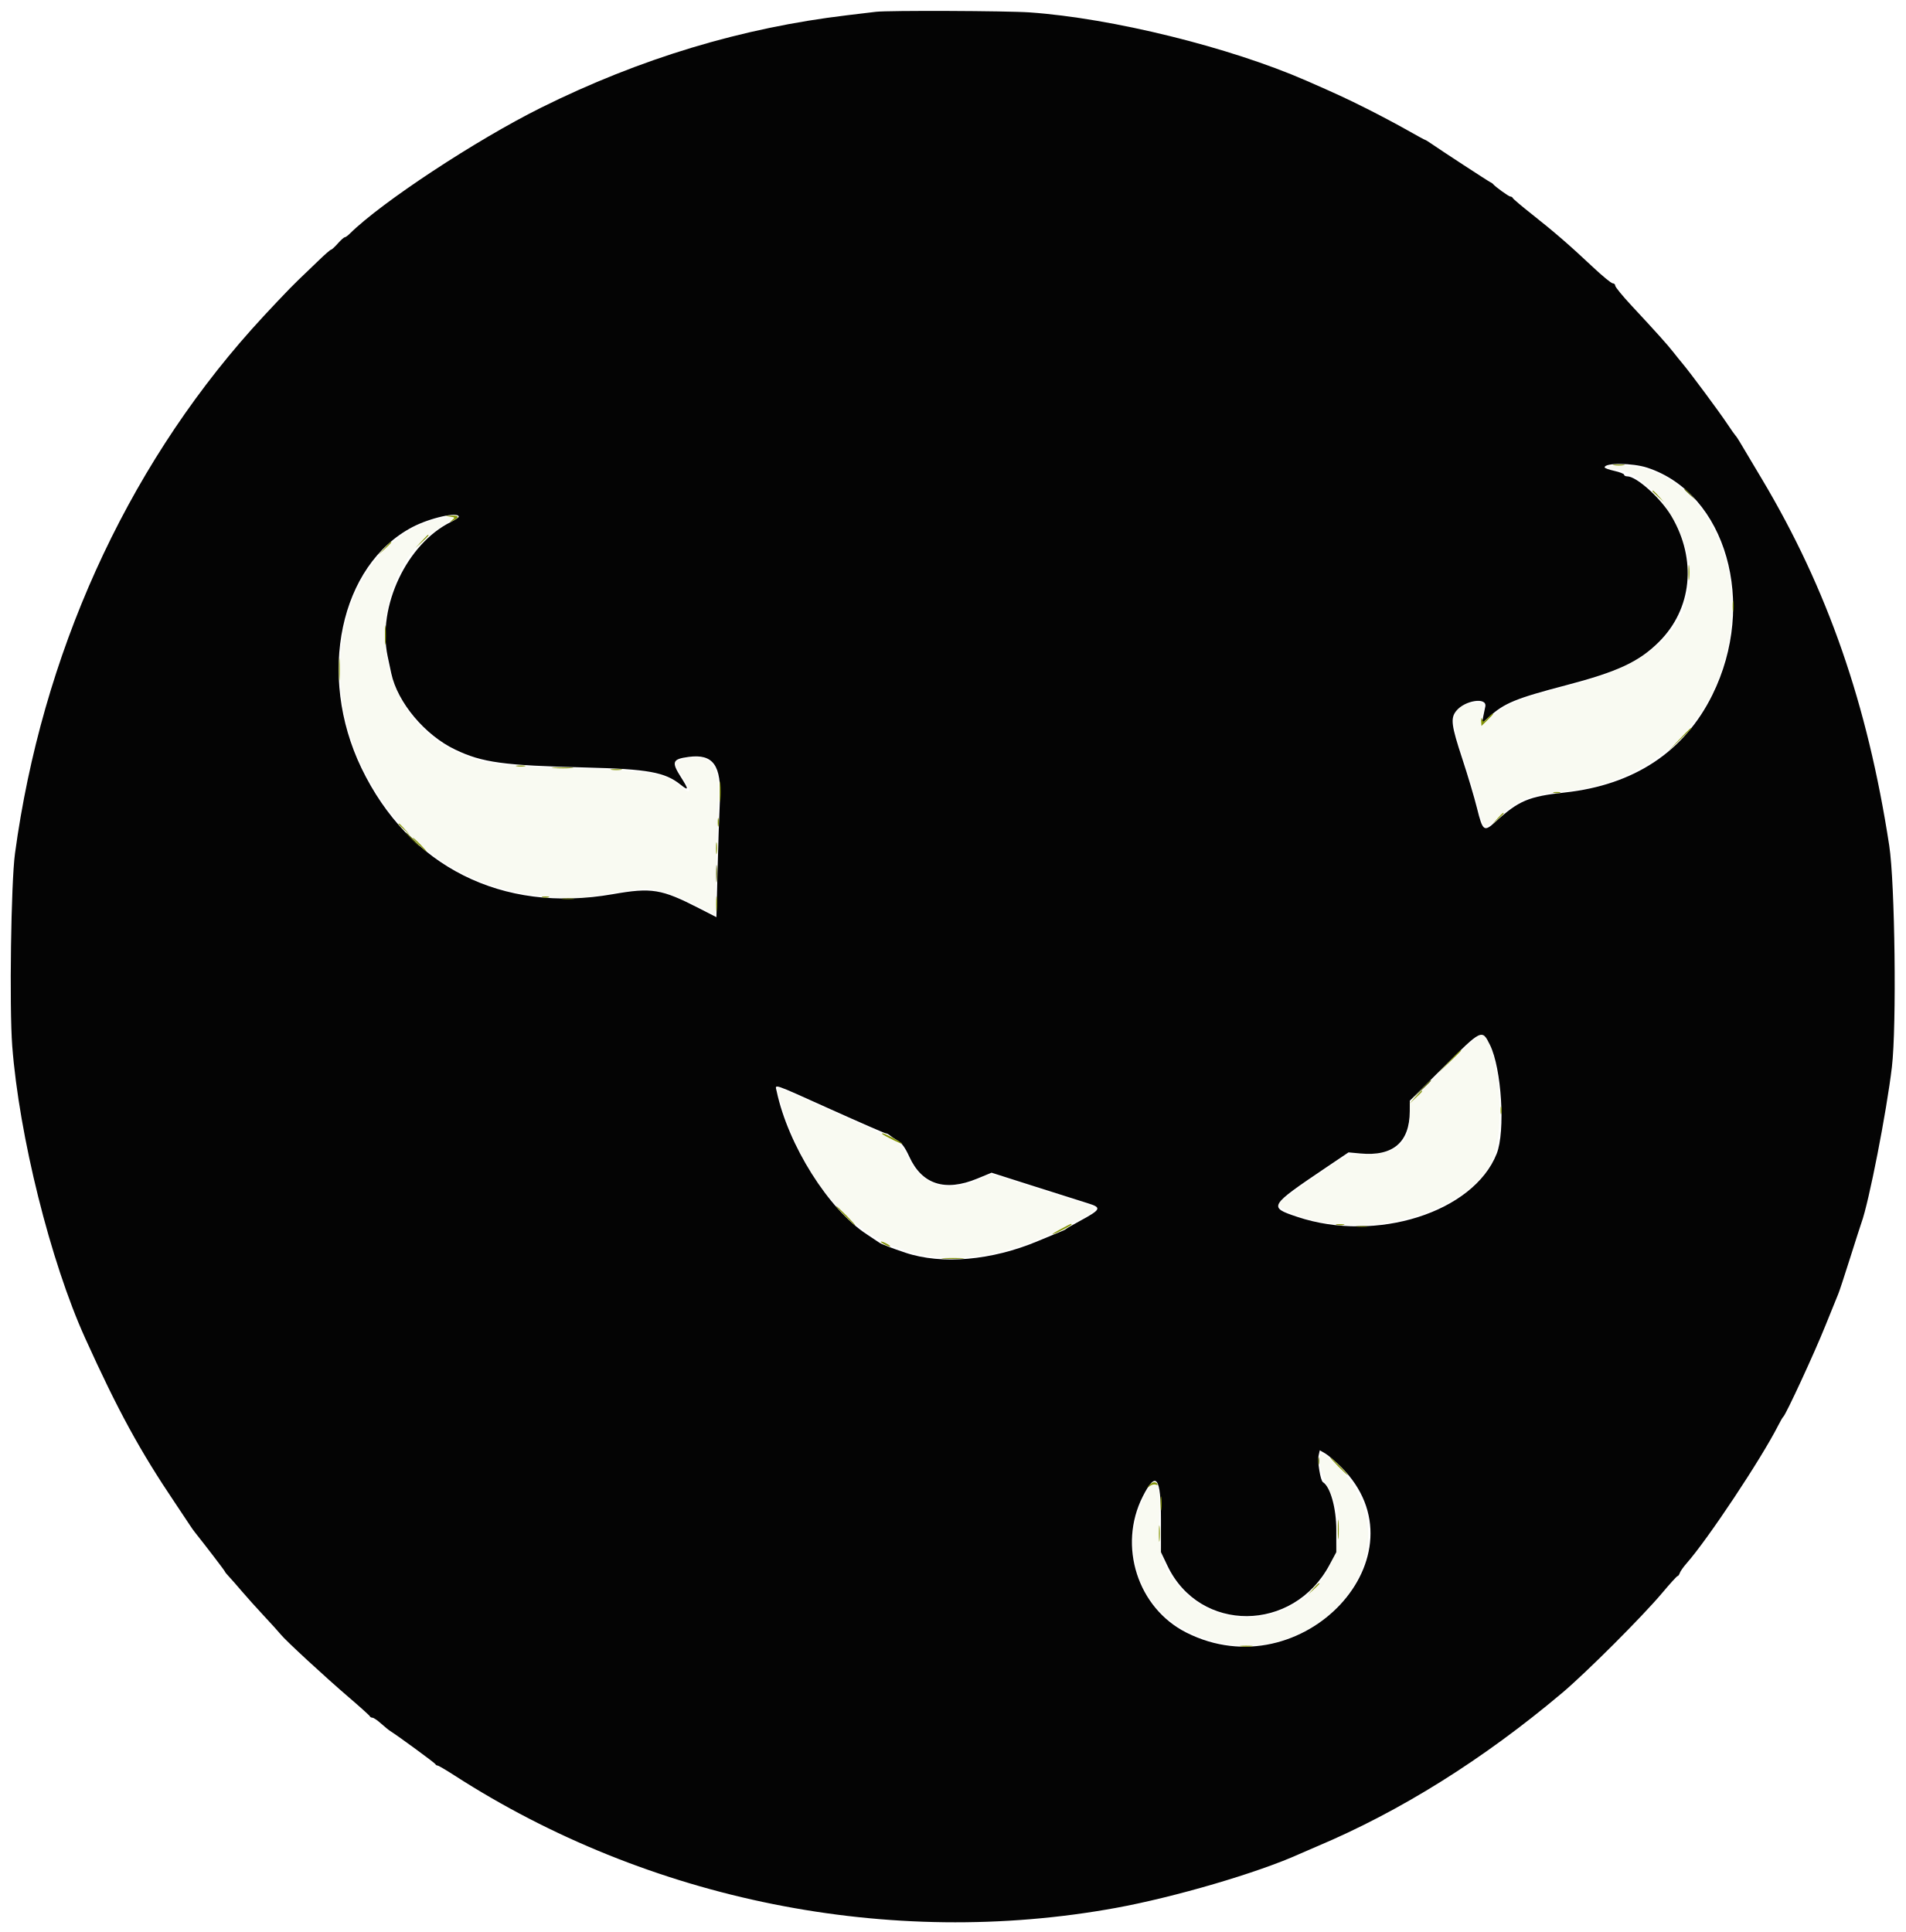
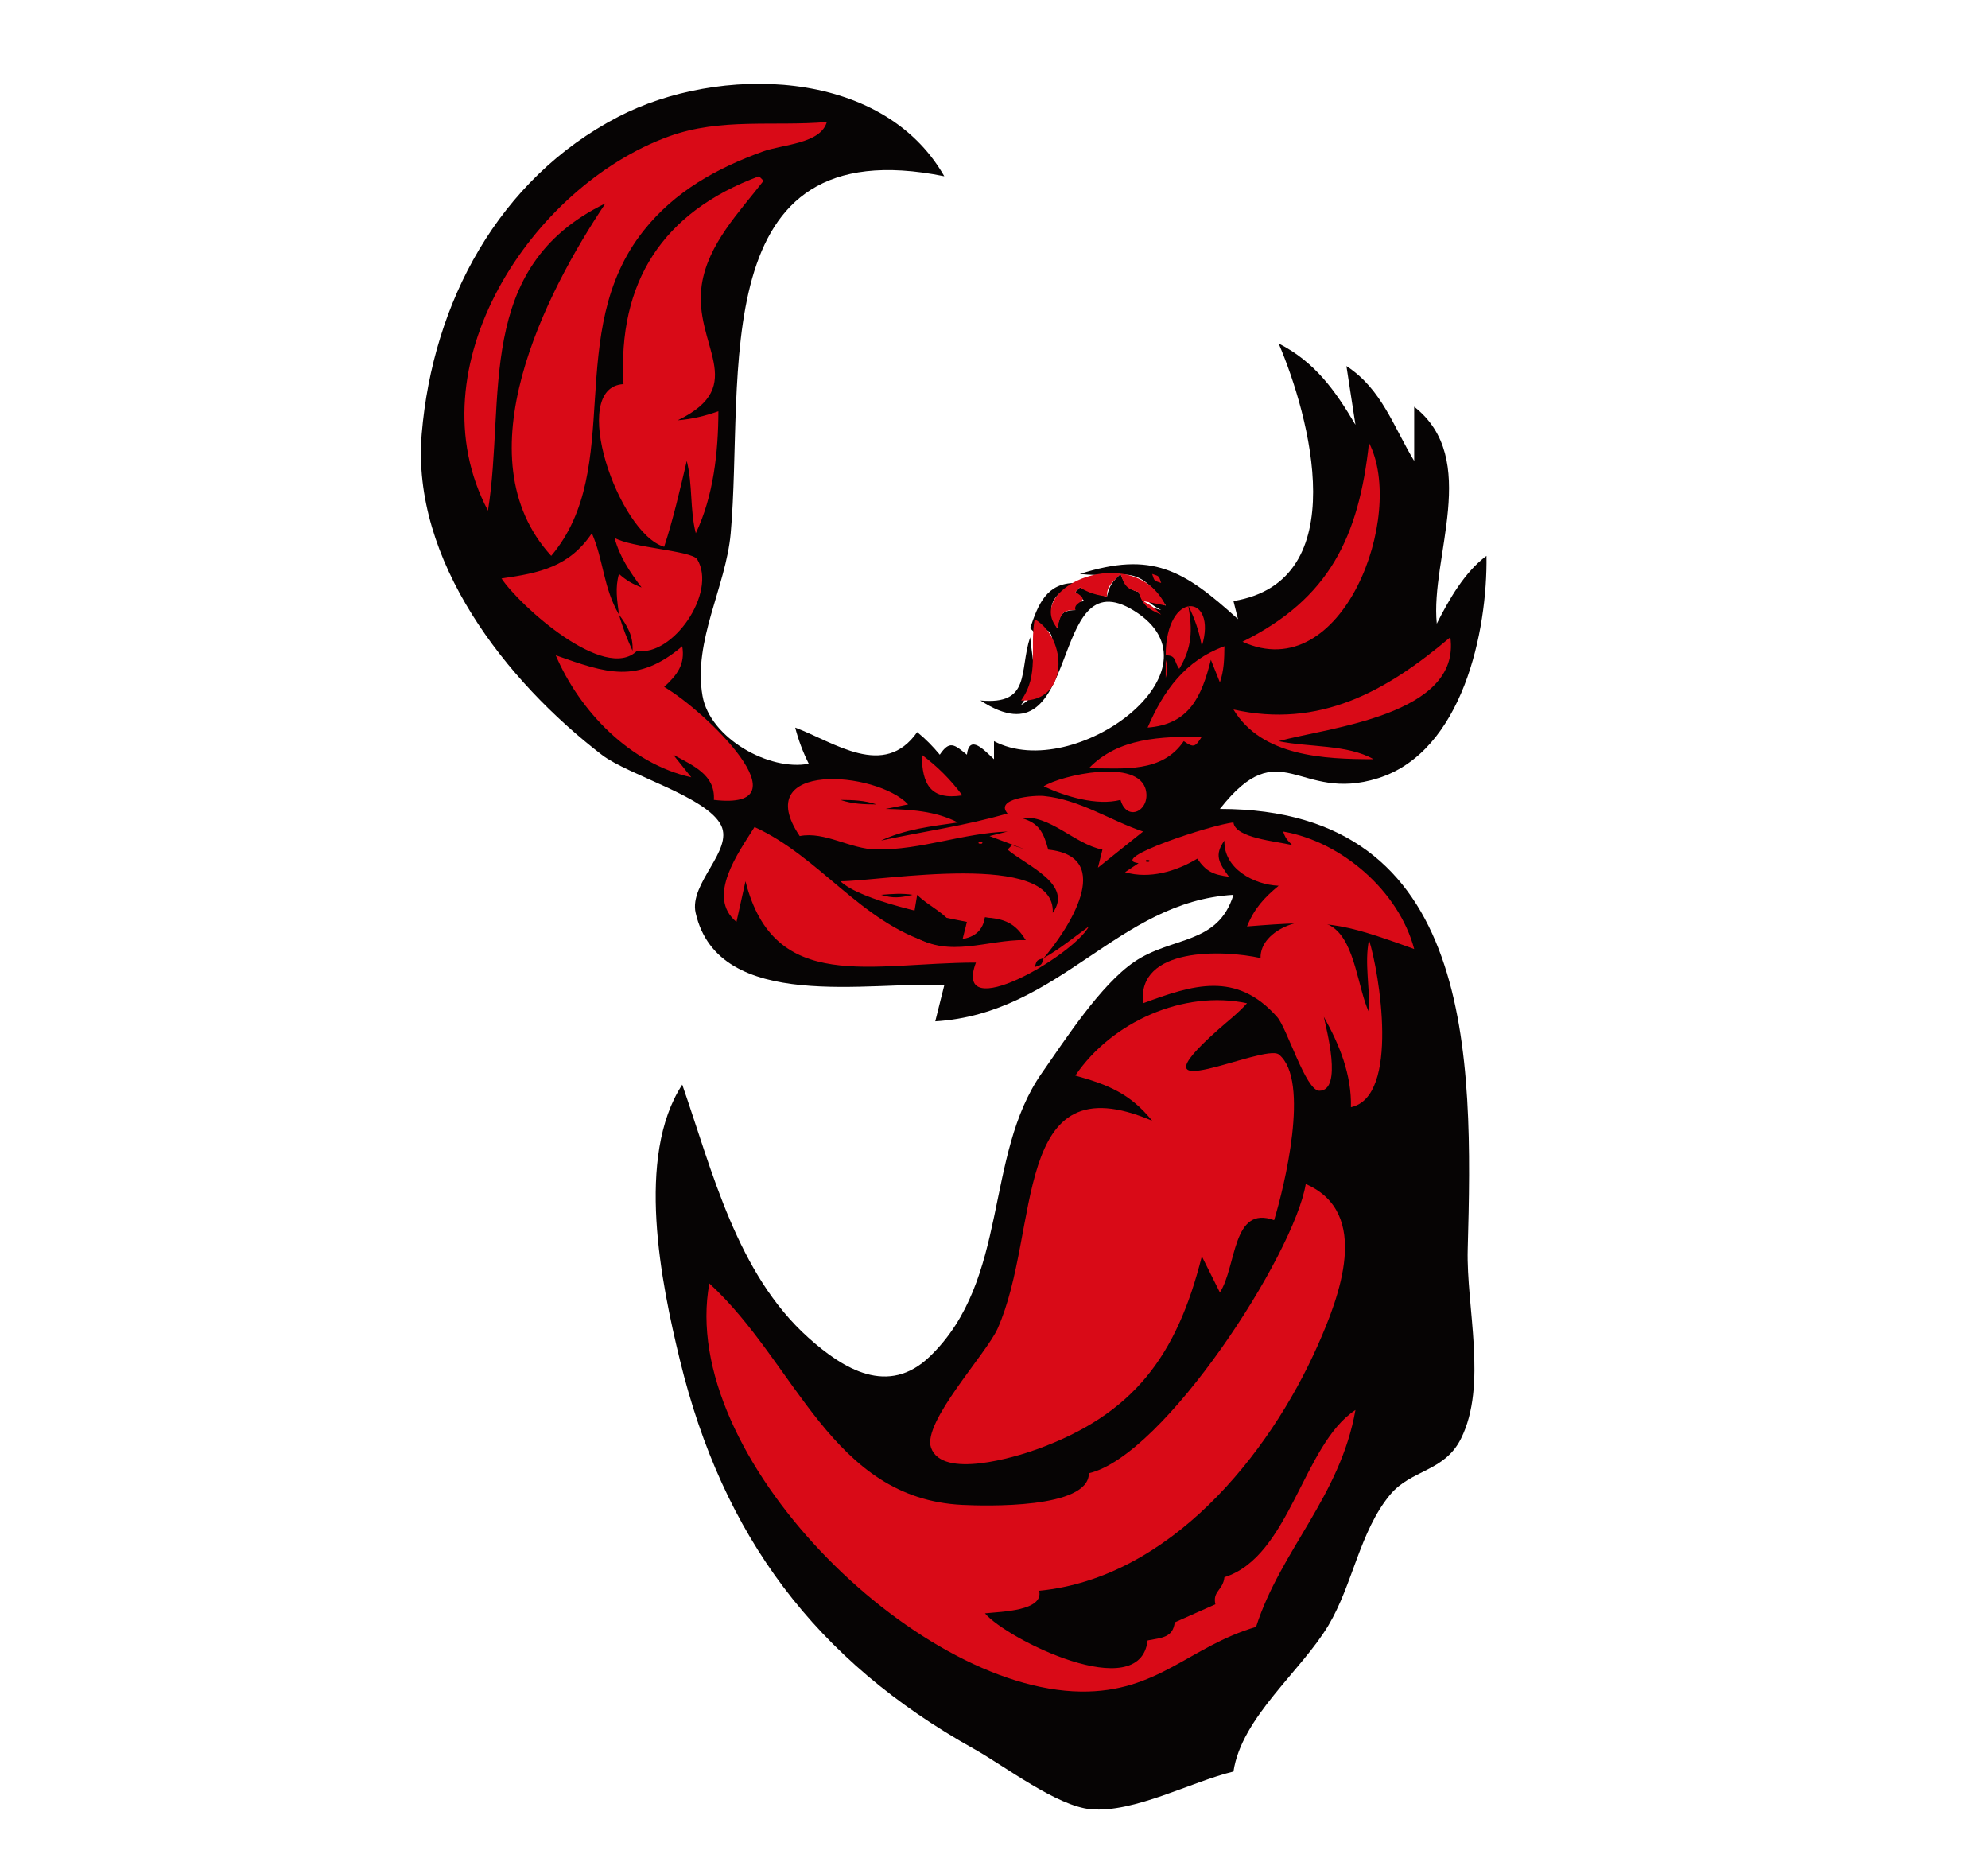
- <svg xmlns="http://www.w3.org/2000/svg" id="svg" version="1.1" width="400" height="405.576" viewBox="0, 0, 400,405.576">
-   <g id="svgg">
-     <path id="path0" d="M337.361 98.141 C 337.487 98.346,338.041 98.515,338.591 98.518 C 345.605 98.551,354.634 110.787,354.634 120.260 C 354.634 132.413,346.650 139.673,328.253 144.248 C 319.265 146.484,315.869 147.911,312.654 150.801 L 310.657 152.597 310.957 150.927 C 311.567 147.536,311.521 147.395,309.856 147.533 C 304.647 147.964,304.150 150.154,307.196 159.252 C 308.334 162.648,309.718 167.267,310.273 169.517 C 311.445 174.269,311.464 174.279,314.384 171.696 C 318.997 167.616,320.937 166.824,327.966 166.151 C 347.316 164.299,360.877 151.237,363.221 132.194 C 365.467 113.950,354.681 97.770,340.273 97.770 C 338.273 97.770,337.214 97.905,337.361 98.141 M90.696 109.248 C 71.857 115.277,65.373 142.547,77.667 164.035 C 85.180 177.166,95.832 184.985,109.665 187.523 C 113.151 188.162,122.754 188.868,123.048 188.507 C 123.370 188.111,133.171 186.615,135.436 186.616 C 138.158 186.617,142.194 187.940,146.701 190.307 L 150.093 192.088 150.330 182.568 C 150.460 177.332,150.658 170.706,150.770 167.844 C 151.068 160.174,148.924 157.862,143.030 159.499 C 141.315 159.975,141.313 159.883,143.123 162.825 C 145.329 166.412,145.154 167.011,142.528 164.860 C 139.387 162.286,136.710 161.853,120.691 161.329 C 103.805 160.777,100.887 160.346,95.167 157.562 C 82.254 151.276,76.990 134.410,83.641 120.632 C 86.046 115.649,88.833 112.732,94.424 109.350 L 95.725 108.563 94.238 108.576 C 93.420 108.584,91.826 108.886,90.696 109.248 M303.131 224.298 L 295.911 231.578 295.911 234.747 C 295.911 240.060,293.101 242.356,286.582 242.371 C 282.480 242.380,282.819 242.213,273.352 248.929 C 267.439 253.124,267.581 252.920,269.782 254.034 C 283.817 261.134,307.463 255.490,313.162 243.680 C 316.224 237.337,314.567 218.393,310.845 217.180 C 310.568 217.090,307.177 220.219,303.131 224.298 M163.197 228.585 C 163.197 229.680,165.728 237.086,167.120 240.065 C 178.232 263.845,198.306 270.222,223.015 257.824 C 231.355 253.640,231.299 253.762,225.651 252.042 C 223.504 251.388,218.656 249.859,214.878 248.645 L 208.009 246.436 205.399 247.661 C 198.933 250.693,193.267 248.867,190.509 242.863 C 189.109 239.816,188.771 239.598,178.263 234.949 C 175.526 233.738,171.408 231.889,169.112 230.840 C 163.918 228.467,163.197 228.192,163.197 228.585 M277.025 307.156 C 277.140 308.514,277.747 310.227,279.023 312.790 L 280.855 316.473 280.855 320.969 C 280.855 337.249,260.598 345.706,248.726 334.382 C 244.310 330.170,242.997 326.283,243.331 318.401 C 243.656 310.717,242.488 309.181,240.146 314.214 C 234.969 325.336,238.952 337.346,249.544 342.555 C 273.761 354.466,299.241 326.547,281.003 308.086 C 277.522 304.561,276.791 304.391,277.025 307.156 " stroke="none" fill="#f9faf2" fill-rule="evenodd" />
-     <path id="path1" d="M183.829 2.480 C 183.216 2.556,180.539 2.877,177.881 3.192 C 155.707 5.826,134.364 12.268,113.569 22.602 C 99.940 29.375,80.043 42.485,73.407 49.064 C 72.991 49.477,72.517 49.814,72.353 49.814 C 72.189 49.814,71.537 50.400,70.904 51.115 C 70.270 51.831,69.631 52.416,69.483 52.416 C 69.335 52.416,68.139 53.462,66.825 54.740 C 65.511 56.018,63.613 57.839,62.608 58.787 C 60.953 60.349,55.755 65.843,52.809 69.145 C 26.220 98.947,8.796 137.551,3.144 179.182 C 2.315 185.284,1.944 211.413,2.569 219.592 C 4.010 238.425,10.592 264.819,17.848 280.855 C 24.740 296.086,29.354 304.546,36.762 315.536 C 38.318 317.845,39.758 320.006,39.963 320.340 C 40.167 320.673,40.612 321.293,40.950 321.718 C 43.310 324.679,47.212 329.790,47.212 329.920 C 47.212 330.007,47.588 330.474,48.048 330.958 C 48.508 331.443,49.721 332.825,50.743 334.030 C 51.766 335.235,53.859 337.564,55.394 339.207 C 56.930 340.849,58.523 342.612,58.933 343.123 C 59.974 344.417,68.108 351.926,73.234 356.324 C 75.586 358.341,77.565 360.127,77.633 360.293 C 77.701 360.459,77.952 360.596,78.191 360.597 C 78.429 360.598,79.229 361.141,79.968 361.805 C 80.706 362.468,81.577 363.178,81.903 363.383 C 83.582 364.438,91.281 370.082,91.388 370.337 C 91.456 370.499,91.659 370.632,91.840 370.632 C 92.020 370.632,93.585 371.547,95.318 372.664 C 136.187 399.029,186.761 409.173,234.201 400.521 C 246.552 398.268,263.988 393.153,272.677 389.232 C 273.494 388.863,275.167 388.138,276.394 387.621 C 293.952 380.221,311.299 369.362,327.886 355.390 C 332.924 351.147,344.754 339.322,348.885 334.402 C 350.520 332.454,351.973 330.859,352.112 330.857 C 352.252 330.856,352.464 330.562,352.584 330.204 C 352.703 329.847,353.342 328.940,354.003 328.189 C 358.496 323.086,369.690 306.236,373.247 299.221 C 373.704 298.321,374.184 297.500,374.313 297.398 C 374.856 296.970,380.872 283.952,383.113 278.358 C 384.447 275.029,385.687 271.970,385.869 271.561 C 386.052 271.152,387.153 267.807,388.315 264.126 C 389.478 260.446,390.553 257.100,390.704 256.691 C 392.255 252.495,395.994 233.378,397.102 223.978 C 398.111 215.417,397.748 185.374,396.541 177.509 C 391.985 147.820,383.597 123.671,369.812 100.558 C 367.617 96.877,365.523 93.364,365.159 92.751 C 364.796 92.138,364.402 91.552,364.284 91.450 C 364.167 91.348,363.343 90.177,362.455 88.848 C 360.730 86.269,354.791 78.265,353.193 76.366 C 352.663 75.737,351.759 74.616,351.182 73.875 C 350.015 72.376,347.602 69.690,342.472 64.181 C 340.581 62.150,339.033 60.261,339.033 59.984 C 339.033 59.707,338.794 59.480,338.502 59.480 C 338.209 59.480,336.325 57.932,334.314 56.041 C 329.475 51.490,326.281 48.723,321.561 44.992 C 319.414 43.295,317.602 41.762,317.534 41.585 C 317.466 41.408,317.239 41.264,317.030 41.264 C 316.689 41.264,313.846 39.214,313.383 38.634 C 313.281 38.506,313.030 38.334,312.825 38.251 C 312.463 38.104,302.299 31.469,300.294 30.071 C 299.740 29.684,299.218 29.368,299.133 29.368 C 299.049 29.368,297.328 28.430,295.308 27.284 C 293.288 26.138,289.468 24.112,286.819 22.782 C 282.667 20.697,280.434 19.664,274.164 16.925 C 258.111 9.912,233.467 3.827,216.171 2.605 C 211.347 2.264,186.350 2.168,183.829 2.480 M345.756 98.180 C 362.304 103.610,368.909 126.719,359.399 145.911 C 353.495 157.825,342.981 164.779,328.477 166.361 C 320.820 167.197,318.770 168.066,313.830 172.569 C 311.501 174.692,311.207 174.470,310.029 169.703 C 309.473 167.454,308.076 162.758,306.925 159.268 C 304.618 152.271,304.429 150.800,305.639 149.262 C 307.408 147.012,312.182 146.282,311.757 148.327 C 311.629 148.941,311.413 149.986,311.276 150.651 L 311.029 151.859 312.531 150.508 C 315.785 147.581,318.090 146.635,328.810 143.822 C 339.537 141.008,344.020 138.915,348.178 134.781 C 355.152 127.847,356.199 117.489,350.847 108.392 C 348.617 104.603,343.517 100.000,341.548 100.000 C 341.187 100.000,340.892 99.845,340.892 99.655 C 340.892 99.465,339.972 99.104,338.848 98.852 C 337.723 98.601,336.803 98.268,336.803 98.113 C 336.803 97.120,342.657 97.163,345.756 98.180 M96.283 108.476 C 96.283 108.640,95.572 109.121,94.703 109.545 C 85.424 114.074,79.156 127.312,81.355 137.732 C 81.571 138.755,81.918 140.386,82.126 141.357 C 83.436 147.459,89.195 154.330,95.539 157.359 C 101.259 160.090,105.594 160.683,123.048 161.122 C 136.007 161.447,139.564 162.094,142.844 164.718 C 144.574 166.104,144.597 165.770,142.946 163.180 C 140.883 159.941,141.103 159.352,144.552 158.894 C 149.704 158.211,151.455 160.655,151.100 168.030 C 150.957 170.994,150.734 177.722,150.606 182.979 L 150.372 192.538 146.706 190.659 C 138.804 186.607,136.792 186.280,128.597 187.716 C 105.401 191.780,85.834 181.949,75.853 161.215 C 66.471 141.724,71.360 118.638,86.560 110.651 C 90.245 108.714,96.283 107.364,96.283 108.476 M312.725 219.331 C 315.179 224.274,316.002 237.515,314.146 242.197 C 309.269 254.503,288.854 260.971,272.305 255.453 C 266.153 253.401,266.242 253.249,278.419 245.035 L 283.046 241.914 285.554 242.147 C 292.395 242.783,295.876 239.802,295.902 233.285 L 295.911 231.067 302.948 224.055 C 311.025 216.006,311.065 215.986,312.725 219.331 M174.418 232.900 C 180.553 235.660,185.731 237.918,185.924 237.918 C 186.118 237.918,186.479 238.095,186.726 238.312 C 186.973 238.529,187.730 239.035,188.409 239.437 C 189.308 239.971,189.976 240.897,190.874 242.854 C 193.530 248.644,198.364 250.202,205.085 247.433 L 208.126 246.180 217.167 249.059 C 222.140 250.643,227.170 252.236,228.346 252.600 C 231.312 253.518,231.139 253.885,226.580 256.355 C 225.149 257.130,223.894 257.858,223.792 257.972 C 223.690 258.085,223.104 258.374,222.491 258.612 C 221.877 258.851,219.786 259.716,217.844 260.536 C 208.204 264.603,197.687 265.528,190.056 262.981 C 187.273 262.052,184.955 261.160,184.572 260.872 C 184.368 260.718,183.171 259.920,181.913 259.099 C 173.920 253.886,165.416 240.375,163.022 229.089 C 162.688 227.510,161.720 227.187,174.418 232.900 M281.455 307.923 C 300.017 326.363,273.331 354.984,249.010 342.719 C 238.790 337.566,234.609 324.526,239.854 314.163 C 242.647 308.645,243.680 309.969,243.680 319.068 L 243.680 325.836 245.052 328.710 C 251.817 342.875,271.439 342.760,279.055 328.509 L 280.483 325.836 280.483 321.190 C 280.483 316.584,279.231 312.102,277.676 311.141 C 277.148 310.814,276.498 306.795,276.772 305.547 L 277.012 304.455 278.146 305.108 C 278.770 305.468,280.259 306.734,281.455 307.923 " stroke="none" fill="#040404" fill-rule="evenodd" />
-     <path id="path2" d="M363.675 127.323 C 363.678 128.346,363.750 128.720,363.836 128.155 C 363.921 127.590,363.919 126.753,363.830 126.296 C 363.742 125.839,363.672 126.301,363.675 127.323 " stroke="none" fill="#76890a" fill-rule="evenodd" />
-     <path id="path3" d="M353.532 102.719 C 353.532 102.783,354.075 103.326,354.740 103.927 L 355.948 105.019 354.856 103.810 C 353.838 102.684,353.532 102.431,353.532 102.719 M86.431 176.208 C 87.230 177.026,87.967 177.695,88.069 177.695 C 88.171 177.695,87.602 177.026,86.803 176.208 C 86.004 175.390,85.267 174.721,85.165 174.721 C 85.063 174.721,85.633 175.390,86.431 176.208 M150.313 183.457 C 150.315 185.093,150.380 185.716,150.459 184.841 C 150.537 183.967,150.536 182.629,150.456 181.867 C 150.376 181.106,150.312 181.822,150.313 183.457 M118.129 188.745 C 118.797 188.828,119.801 188.826,120.360 188.741 C 120.918 188.657,120.372 188.589,119.145 188.591 C 117.918 188.593,117.461 188.663,118.129 188.745 M298.313 228.717 L 296.468 230.669 298.420 228.824 C 299.493 227.810,300.372 226.932,300.372 226.873 C 300.372 226.595,300.027 226.904,298.313 228.717 M284.851 257.515 C 285.414 257.601,286.334 257.601,286.896 257.515 C 287.458 257.430,286.998 257.360,285.874 257.360 C 284.749 257.360,284.289 257.430,284.851 257.515 M276.666 306.691 C 276.666 307.407,276.743 307.700,276.836 307.342 C 276.930 306.984,276.930 306.399,276.836 306.041 C 276.743 305.683,276.666 305.976,276.666 306.691 " stroke="none" fill="#586308" fill-rule="evenodd" />
-     <path id="path4" d="M338.755 97.664 C 339.317 97.749,340.237 97.749,340.799 97.664 C 341.362 97.579,340.901 97.509,339.777 97.509 C 338.652 97.509,338.192 97.579,338.755 97.664 M346.840 103.090 C 346.840 103.154,347.384 103.698,348.048 104.298 L 349.257 105.390 348.165 104.182 C 347.147 103.056,346.840 102.803,346.840 103.090 M94.366 108.450 C 95.532 108.593,95.567 108.637,94.924 109.154 C 94.281 109.672,94.289 109.682,95.054 109.312 C 96.530 108.599,96.400 108.176,94.725 108.238 C 93.300 108.291,93.260 108.314,94.366 108.450 M88.456 113.662 L 87.175 115.056 88.569 113.775 C 89.866 112.582,90.134 112.268,89.850 112.268 C 89.788 112.268,89.160 112.895,88.456 113.662 M80.649 115.149 L 79.368 116.543 80.762 115.262 C 82.060 114.069,82.327 113.755,82.043 113.755 C 81.981 113.755,81.354 114.382,80.649 115.149 M354.397 120.260 C 354.399 121.691,354.466 122.231,354.546 121.460 C 354.627 120.689,354.626 119.518,354.543 118.858 C 354.461 118.198,354.395 118.829,354.397 120.260 M80.801 133.271 C 80.800 135.112,80.863 135.911,80.941 135.048 C 81.019 134.186,81.020 132.680,80.943 131.703 C 80.866 130.725,80.802 131.431,80.801 133.271 M71.141 140.520 C 71.141 142.667,71.203 143.546,71.278 142.472 C 71.353 141.399,71.353 139.642,71.278 138.569 C 71.203 137.495,71.141 138.374,71.141 140.520 M312.251 150.762 C 311.438 151.627,311.338 151.651,311.095 151.040 C 310.899 150.546,310.844 150.637,310.886 151.389 L 310.942 152.406 312.162 151.223 C 312.834 150.572,313.383 149.989,313.383 149.927 C 313.383 149.655,313.082 149.876,312.251 150.762 M352.406 155.297 L 350.000 157.807 352.509 155.401 C 353.889 154.078,355.019 152.949,355.019 152.892 C 355.019 152.618,354.640 152.967,352.406 155.297 M108.457 160.857 C 108.917 160.946,109.670 160.946,110.130 160.857 C 110.590 160.769,110.214 160.696,109.294 160.696 C 108.374 160.696,107.997 160.769,108.457 160.857 M116.276 161.241 C 117.357 161.316,119.030 161.316,119.994 161.239 C 120.958 161.163,120.074 161.101,118.030 161.102 C 115.985 161.103,115.196 161.166,116.276 161.241 M128.346 161.605 C 128.908 161.690,129.828 161.690,130.390 161.605 C 130.953 161.519,130.493 161.450,129.368 161.450 C 128.243 161.450,127.783 161.519,128.346 161.605 M151.063 166.171 C 151.063 168.113,151.126 168.908,151.203 167.937 C 151.279 166.966,151.279 165.376,151.203 164.405 C 151.126 163.434,151.063 164.229,151.063 166.171 M326.115 166.427 C 326.473 166.521,327.059 166.521,327.416 166.427 C 327.774 166.334,327.481 166.257,326.766 166.257 C 326.050 166.257,325.757 166.334,326.115 166.427 M314.289 171.840 L 313.197 173.048 314.405 171.956 C 315.070 171.356,315.613 170.812,315.613 170.748 C 315.613 170.461,315.307 170.714,314.289 171.840 M150.651 172.677 C 150.655 173.494,150.732 173.785,150.821 173.323 C 150.909 172.860,150.906 172.191,150.813 171.836 C 150.720 171.480,150.647 171.859,150.651 172.677 M83.643 172.979 C 83.643 173.043,84.187 173.586,84.851 174.187 L 86.059 175.279 84.968 174.071 C 83.950 172.944,83.643 172.692,83.643 172.979 M87.918 177.323 C 88.717 178.141,89.454 178.810,89.556 178.810 C 89.658 178.810,89.089 178.141,88.290 177.323 C 87.491 176.506,86.754 175.836,86.652 175.836 C 86.550 175.836,87.120 176.506,87.918 177.323 M150.297 178.067 C 150.297 179.191,150.367 179.651,150.452 179.089 C 150.537 178.527,150.537 177.607,150.452 177.045 C 150.367 176.482,150.297 176.942,150.297 178.067 M150.308 189.777 C 150.310 191.208,150.377 191.748,150.457 190.977 C 150.538 190.206,150.536 189.035,150.454 188.375 C 150.372 187.715,150.306 188.346,150.308 189.777 M113.848 188.360 C 114.205 188.454,114.791 188.454,115.149 188.360 C 115.507 188.267,115.214 188.190,114.498 188.190 C 113.783 188.190,113.490 188.267,113.848 188.360 M304.078 222.955 L 301.673 225.465 304.182 223.059 C 305.562 221.736,306.691 220.607,306.691 220.550 C 306.691 220.276,306.313 220.625,304.078 222.955 M297.006 230.390 L 295.725 231.784 297.119 230.503 C 298.417 229.311,298.684 228.996,298.400 228.996 C 298.338 228.996,297.711 229.624,297.006 230.390 M314.956 233.086 C 314.956 233.801,315.033 234.094,315.126 233.736 C 315.220 233.378,315.220 232.793,315.126 232.435 C 315.033 232.077,314.956 232.370,314.956 233.086 M185.161 238.044 C 185.748 238.523,189.548 240.380,189.379 240.106 C 189.157 239.747,185.719 237.918,185.266 237.918 C 185.123 237.918,185.076 237.975,185.161 238.044 M177.323 255.204 C 178.434 256.329,179.426 257.249,179.529 257.249 C 179.631 257.249,178.806 256.329,177.695 255.204 C 176.585 254.080,175.592 253.160,175.490 253.160 C 175.388 253.160,176.213 254.080,177.323 255.204 M222.677 257.993 C 221.552 258.587,220.763 259.081,220.923 259.090 C 221.318 259.114,224.907 257.282,224.907 257.057 C 224.907 256.809,224.959 256.787,222.677 257.993 M280.581 257.140 C 281.043 257.229,281.712 257.226,282.068 257.133 C 282.423 257.040,282.045 256.967,281.227 256.971 C 280.409 256.975,280.118 257.051,280.581 257.140 M185.502 261.152 C 186.013 261.445,186.599 261.684,186.803 261.684 C 187.007 261.684,186.757 261.445,186.245 261.152 C 185.734 260.860,185.149 260.621,184.944 260.621 C 184.740 260.621,184.991 260.860,185.502 261.152 M198.048 264.215 C 199.122 264.290,200.878 264.290,201.952 264.215 C 203.025 264.139,202.147 264.078,200.000 264.078 C 197.853 264.078,196.975 264.139,198.048 264.215 M280.855 307.807 C 281.862 308.829,282.769 309.665,282.872 309.665 C 282.974 309.665,282.234 308.829,281.227 307.807 C 280.220 306.784,279.312 305.948,279.210 305.948 C 279.108 305.948,279.848 306.784,280.855 307.807 M241.217 311.803 C 240.755 312.392,240.768 312.405,241.352 311.947 C 241.707 311.669,242.260 311.541,242.580 311.664 C 242.914 311.793,243.065 311.731,242.934 311.520 C 242.583 310.952,241.780 311.084,241.217 311.803 M243.613 315.613 C 243.613 316.942,243.681 317.486,243.763 316.822 C 243.846 316.157,243.846 315.070,243.763 314.405 C 243.681 313.741,243.613 314.284,243.613 315.613 M280.801 321.004 C 280.800 322.844,280.863 323.644,280.941 322.781 C 281.019 321.918,281.020 320.412,280.943 319.435 C 280.866 318.458,280.802 319.164,280.801 321.004 M243.248 321.933 C 243.248 323.467,243.313 324.094,243.393 323.327 C 243.474 322.560,243.474 321.306,243.393 320.539 C 243.313 319.772,243.248 320.400,243.248 321.933 M275.627 333.550 L 274.535 334.758 275.743 333.667 C 276.408 333.066,276.952 332.522,276.952 332.458 C 276.952 332.171,276.645 332.424,275.627 333.550 M260.509 345.623 C 261.177 345.705,262.180 345.704,262.739 345.619 C 263.298 345.534,262.751 345.466,261.524 345.468 C 260.297 345.470,259.840 345.540,260.509 345.623 " stroke="none" fill="#849405" fill-rule="evenodd" />
-   </g>
+ <svg xmlns="http://www.w3.org/2000/svg" width="440" height="411">
+   <path style="fill:#060404; stroke:none;" d="M209 218L207 226C234.688 224.301 247.322 199.506 273 198C269.568 209.144 259.408 207.117 251.019 212.853C243.569 217.949 235.793 230.002 230.56 237.481C217.77 255.758 223.467 283.142 205.801 300.154C196.592 309.021 186.698 302.986 178.91 295.999C163.106 281.82 157.7 259.295 151 240C140.612 255.957 146.325 283.869 150.475 300.922C159.97 339.94 180.54 367.444 215.586 387C222.283 390.737 233.928 399.679 241.434 400.34C251.028 401.184 263.636 394.256 273 392C274.783 380.001 287.943 369.84 294.028 359.641C299.398 350.642 300.936 338.881 307.642 330.779C312.294 325.157 319.66 325.717 323.345 318.357C329.274 306.511 324.49 289.216 324.844 276.438C326.024 233.909 326.565 179 270 179C283.504 161.79 287.373 177.754 304.997 172.204C323.739 166.303 329.249 139.562 329 123C324.163 126.581 320.695 132.672 318 138C316.52 123.385 327.767 101.552 313 90L313 102C308.383 94.381 305.837 86.095 298 81L300 94C295.531 86.413 291.016 80.091 283 76C289.78 91.859 299.896 128.617 273 133L274 137C261.948 126.057 254.95 121.937 239 127C249.042 128.123 251.464 124.13 258 134L253 132C254.393 133.434 255.233 134.045 257 135C254.25 134.293 253.042 133.674 252 131C249.493 130.262 249.034 129.416 248 127C246.226 128.695 245.501 129.616 245 132C242.795 131.534 241.054 130.937 239 130L238 131L240 133C237.281 133.544 236.895 132.237 238 135C234.929 135.079 234.51 136.051 234 139C231.127 133.839 233.18 131.622 238 129C231.662 128.993 229.797 133.663 228 139L229 140C236.278 135.85 232.578 152.458 226 156C230.063 150.474 228.62 147.305 228 141C225.518 148.587 228.26 156.038 217 155C239.92 170.028 231.638 123.173 250.97 135.126C272.005 148.132 237.827 173.443 220 164L220 168C217.819 165.991 214.563 162.357 214 167C211.193 164.699 210.163 163.797 208 167C206.411 165.087 204.922 163.571 203 162C195.66 172.467 184.723 164.281 176 161C176.741 163.855 177.688 166.358 179 169C170.272 170.688 157.126 163.326 155.49 153.999C153.355 141.833 160.662 129.88 161.721 118.04C164.805 83.566 155.584 28.231 209 39C195.113 14.743 158.873 14.42 136.863 25.831C110.309 39.598 95.776 66.991 93.339 96C90.986 124.002 112.008 150.76 133.217 167.034C139.157 171.592 156.523 176.298 159.622 182.674C162.31 188.204 152.485 195.455 153.966 201.992C159.012 224.26 192.916 217.037 209 218z" />
+   <path style="fill:#d90a17; stroke:none;" d="M108 113C111.996 88.124 104.818 59.154 134 45C120.74 64.806 102.025 101.16 122 123C138.444 103.579 124.545 73.569 142.468 51.019C149.373 42.33 158.618 37.222 168.866 33.519C173.259 31.931 181.603 31.831 183 27C171.167 28.005 159.524 26.029 148.033 30.191C117.745 41.16 91.206 81.252 108 113M168 39C146.644 46.919 136.697 62.409 138 85C125.628 85.66 136.907 118.042 147 121C149.044 114.745 150.482 108.398 152 102C153.339 107.29 152.661 112.71 154 118C157.929 109.745 158.976 100.034 159 91C155.968 92.058 153.203 92.744 150 93C166.091 85.243 153.296 76.341 155.322 63C156.692 53.984 163.653 46.911 169 40L168 39M303 98C300.75 118.792 294.234 132.451 275 142C297.154 152.144 311.228 113.936 303 98M131 118C126.009 125.412 119.469 126.798 111 128C114.877 133.892 133.878 151.095 141 144C148.855 145.354 158.773 131.131 154.312 123.762C153.149 121.842 139.617 121.202 136 119C137.185 123.271 139.358 126.479 142 130C139.913 129.186 138.686 128.468 137 127C136.101 130.078 136.591 132.842 137 136C133.503 129.99 133.617 123.988 131 118M234 139C234.741 136.163 234.912 134.906 238 135C237.46 132.84 241.903 133.342 238 131L239 130C241.06 131.23 242.615 131.662 245 132C244.914 129.59 246.344 128.816 248 127C248.917 129.632 249.321 130.299 252 131C252.949 133.994 254.111 134.776 257 136C255.607 134.566 254.767 133.955 253 133L258 134C250.872 119.423 226.48 129.989 234 139M255 127C255.545 128.635 255.365 128.455 257 129C256.455 127.365 256.635 127.545 255 127M258 145C260.428 145 259.766 146.303 261 148C263.879 143.2 263.95 139.419 263 134C264.47 136.984 265.417 139.725 266 143C269.572 131.371 258.06 130.322 258 145z" />
+   <path style="fill:#060404; stroke:none;" d="M262 133L263 134L262 133M227 134L228 135L227 134M137 136C137.777 138.803 138.789 141.355 140 144C140.166 140.746 138.93 138.577 137 136z" />
+   <path style="fill:#d90a17; stroke:none;" d="M229 137C227.84 143.617 230.084 149.297 226 155C236.546 155.43 236.4 141.349 229 137z" />
+   <path style="fill:#060404; stroke:none;" d="M317 138L316 139L317 138z" />
+   <path style="fill:#d90a17; stroke:none;" d="M321 141C306.776 153.046 292.045 161.236 273 157C279.279 167.418 293.149 168 304 168C298.237 164.682 289.573 165.397 283 164C293.871 161.009 323.392 158.28 321 141M151 143C141.04 151.434 134.211 148.956 123 145C128.328 157.433 139.469 168.992 153 172L149 167C153.391 169.424 158.343 171.409 158 177C179.004 179.477 156.172 157.34 147 152C149.881 149.355 151.679 147.006 151 143M254 161C263.151 160.309 265.959 154.227 268 146L270 151C270.914 148.322 270.974 145.827 271 143C262.323 146.162 257.553 152.778 254 161M258 146L258 150C258.507 148.308 258.507 147.692 258 146M241 170C248.755 169.999 257.18 171.072 262 164C264.21 165.554 264.586 165.274 266 163C257.068 163.004 247.571 163.163 241 170z" />
+   <path style="fill:#060404; stroke:none;" d="M146 164L149 167L146 164z" />
+   <path style="fill:#d90a17; stroke:none;" d="M204 167C204.101 173.545 205.896 177.101 213 176C210.358 172.473 207.527 169.642 204 167M231 174C235.89 176.277 242.757 178.343 248 177C249.445 181.987 254.555 179.389 253.634 174.94C252.123 167.641 234.82 171.535 231 174M177 185C182.564 183.909 188.169 187.904 194 187.973C203.87 188.091 213.187 184.352 223 184L219 185L227 188L224 187L223 188C227.363 191.648 237.566 195.668 233 202C233.758 188.066 195.116 195 186 195C190.616 199.356 207.001 202.637 214 204L213 208C216.507 207.392 218.145 206.738 218 203C222.131 203.53 224.298 204.842 227 208C219.735 207.259 213.315 210.953 206 208.712C190.437 203.945 181.439 189.603 167 183C163.531 188.561 156.203 198.406 163 204L165 195C171.345 220.072 192.86 213 216 213C210.739 227.1 237.556 211.442 241 205C237.677 207.405 234.577 209.978 231 212C236.103 206.043 247.234 189.597 232 188C230.978 184.194 229.921 182.047 226 181C232.37 180.184 237.725 186.747 244 188L243 192L253 184C245.806 181.607 239.008 176.916 231 176.134C228.826 175.922 220.055 176.696 223 180C213.712 182.718 204.392 183.971 195 186C200.238 183.502 206.273 182.812 212 182C207.123 179.456 201.43 179.103 196 179L201 178C193.934 170.538 165.804 168.422 177 185z" />
+   <path style="fill:#060404; stroke:none;" d="M186 177C188.678 177.914 191.173 177.974 194 178C191.322 177.086 188.827 177.026 186 177M255 182L254 183L255 182z" />
+   <path style="fill:#d90a17; stroke:none;" d="M252 191L249 193C254.402 194.574 260.313 192.82 265 190C266.956 192.885 268.561 193.558 272 194C269.799 190.926 268.682 189.229 271 186C270.791 192.142 277.435 195.768 283 196C279.746 198.685 277.581 201.07 276 205C293.612 203.584 296.251 203.923 313 210C309.621 197.244 297.026 186.249 284 184C284.472 185.416 284.814 185.814 286 187C282.409 186.14 273.413 185.446 273 182C268.587 182.348 244.772 190.124 252 191z" />
+   <path style="fill:#060404; stroke:none;" d="M266 184L267 185L266 184M271 185L272 186L271 185z" />
+   <path style="fill:#d90a17; stroke:none;" d="M216.667 186.333C216.222 186.778 217.278 186.722 217.333 186.667C217.778 186.222 216.722 186.278 216.667 186.333z" />
+   <path style="fill:#060404; stroke:none;" d="M242 186L243 187L242 186M286 187L287 188L286 187M253.667 190.333C253.222 190.778 254.278 190.722 254.333 190.667C254.778 190.222 253.722 190.278 253.667 190.333M195 198C197.603 198.83 199.343 198.643 202 198C199.619 197.609 197.412 197.815 195 198M203 198L202 204C205.368 203.445 207.753 204.097 211 205C209.198 201.881 205.55 200.587 203 198M193 199L194 200L193 199M218 203C216.768 210.323 207.385 207.501 202 207C210.211 212.117 218.209 207.934 227 208C224.696 204.228 222.344 203.302 218 203M213.333 204.667C213.278 204.722 213.222 205.778 213.667 205.333C213.722 205.278 213.778 204.222 213.333 204.667z" />
+   <path style="fill:#d90a17; stroke:none;" d="M279 212C270.718 210.159 251.602 209.49 253 222C263.956 217.957 273.603 214.768 282.683 225.06C284.889 227.561 288.988 241.357 291.992 241.357C297.283 241.357 293.5 227.55 293 225C296.475 231.175 299.165 237.807 299 245C309.852 242.675 305.277 215.131 303 208C301.94 213.031 303.248 218.777 303 224C300.543 218.767 299.963 208.79 295.113 205.262C289.964 201.518 278.79 205.526 279 212z" />
+   <path style="fill:#060404; stroke:none;" d="M229 214C230.635 213.455 230.455 213.635 231 212C229.365 212.545 229.545 212.365 229 214z" />
+   <path style="fill:#d90a17; stroke:none;" d="M238 238C245.254 240.024 250.15 241.979 255 248C223.65 234.597 230.465 272.246 220.798 293.992C218.34 299.522 204.096 314.741 206.062 320.336C208.541 327.388 224.855 322.363 229.319 320.757C250.844 313.017 260.435 300.113 266 278L270 286C273.736 280.167 272.705 266.584 282 270C284.208 262.792 290.062 239.017 283.055 233.339C279.864 230.754 248.992 246.173 269.508 227.935C271.742 225.949 274.005 224.24 276 222C262.019 219 246.042 226.111 238 238z" />
+   <path style="fill:#060404; stroke:none;" d="M262 241L263 242L262 241z" />
+   <path style="fill:#d90a17; stroke:none;" d="M289 262C286.444 277.548 257.722 322.096 241 326C241 333.924 218.045 333.244 213 333C184.004 331.597 176.302 301.693 157 284C149.957 322.004 202.26 373.824 239.217 374.307C256.262 374.53 263.297 364.308 278 360C283.456 342.993 296.643 331.085 300 312C288.313 319.654 285.524 344.42 271 349C270.669 351.96 268.327 352.053 269 355L260 359C259.605 362.384 257.11 362.399 254 363C252.316 377.423 222.713 362.636 218 357C221.66 356.616 231.027 356.473 230 352C258.786 349.186 280.811 322.126 291.645 297.72C296.339 287.146 303.673 268.361 289 262z" />
</svg>
